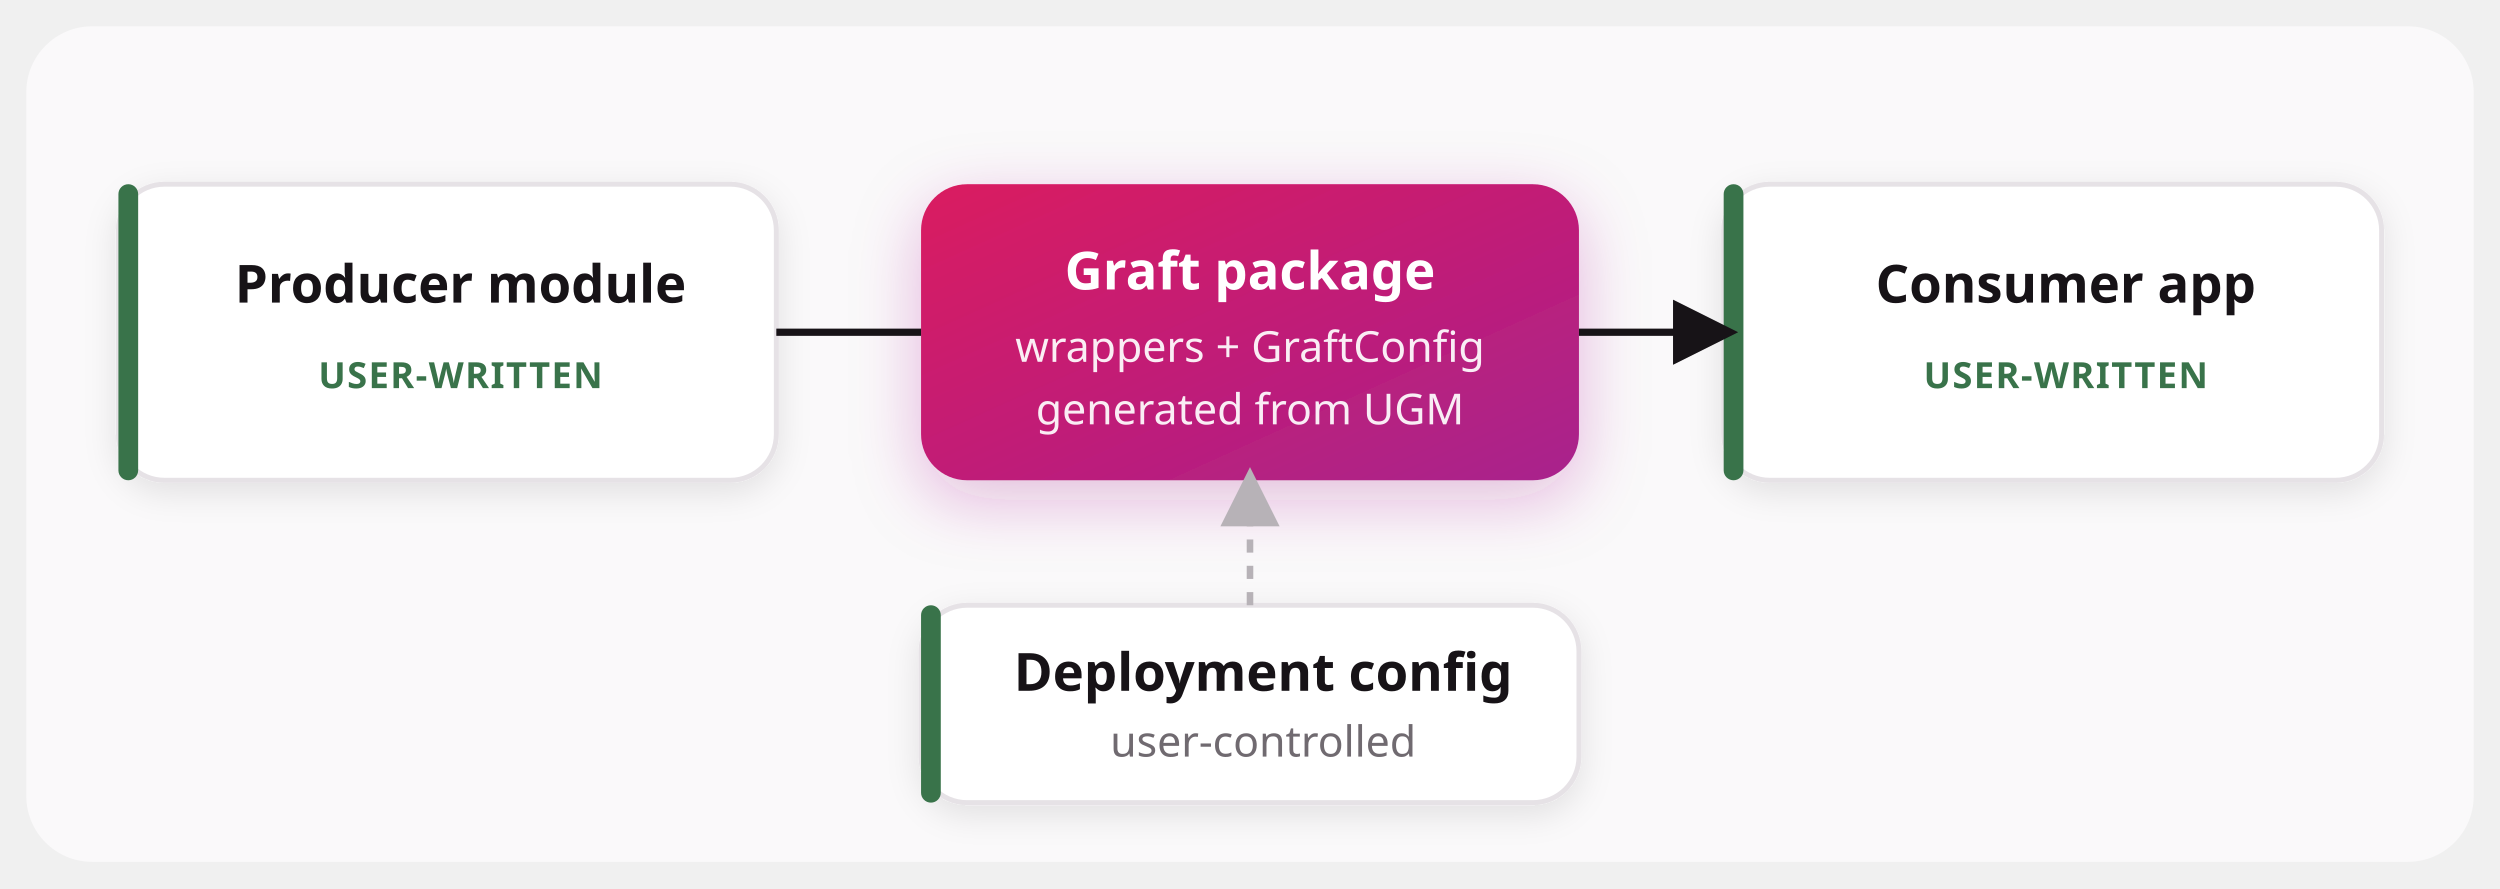
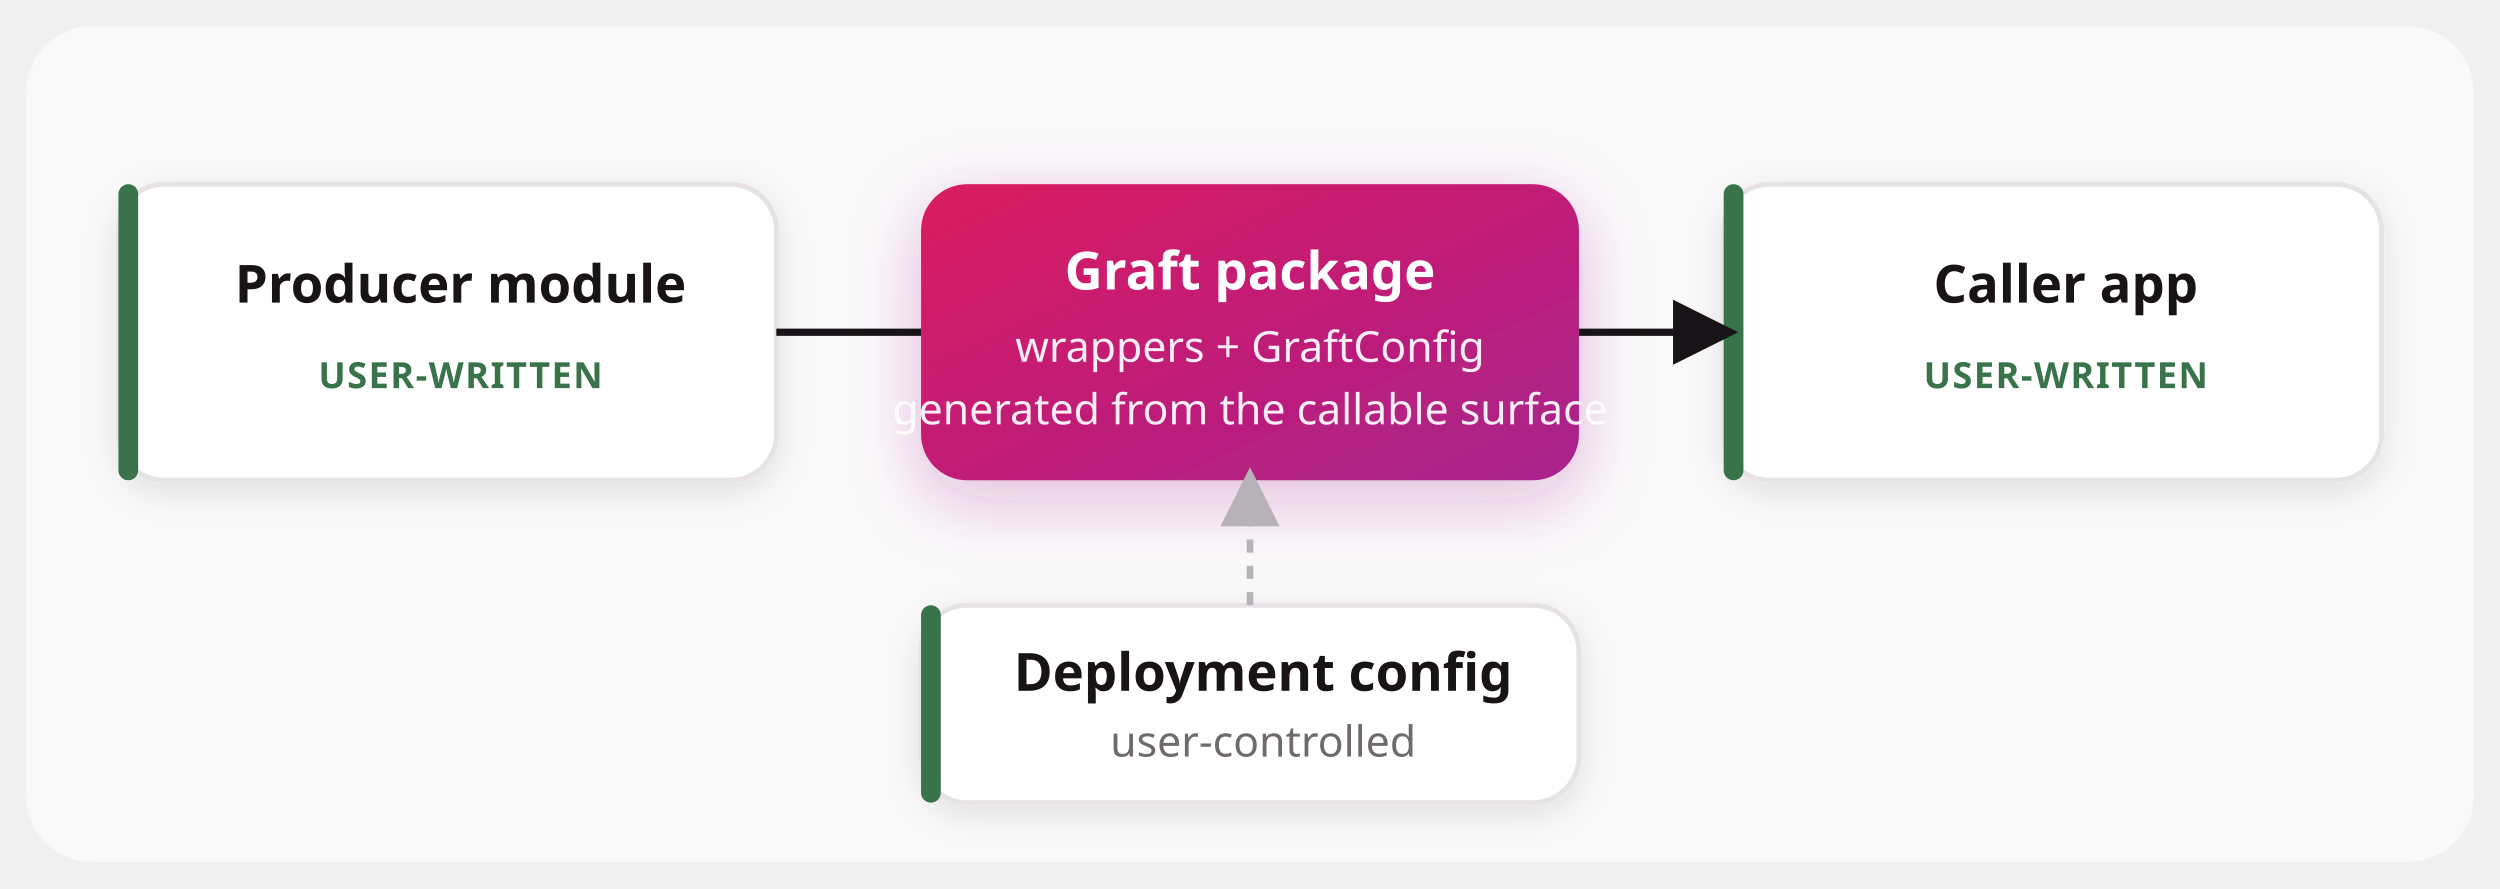
<svg xmlns="http://www.w3.org/2000/svg" viewBox="0 0 760 270" role="img" aria-labelledby="title desc">
  <style>
    text{font:16px system-ui,sans-serif;fill:#171317}
    .h{font-weight:700}
    .small{font-size:13px;fill:#706A70}
    .cap{font-size:11px;font-weight:700;letter-spacing:.04em;fill:#39734A}
    .card{fill:#ffffff;stroke:#E6E2E6;stroke-width:1.5}
    .flow{stroke:#171317;stroke-width:2.2;fill:none}
    .opt{stroke:#B7B2B7;stroke-width:2;fill:none;stroke-dasharray:4 4}
    .gh{fill:#ffffff;font-weight:700}
    .gsub{fill:#ffffff;opacity:.92;font-size:13px}
  </style>
  <defs>
    <linearGradient id="brand" x1="0" y1="0" x2="1" y2="1">
      <stop offset="0" stop-color="#DA1A60" />
      <stop offset="1" stop-color="#A8228D" />
    </linearGradient>
    <marker id="a" markerWidth="9" markerHeight="9" refX="7" refY="4.5" orient="auto">
      <path d="M0 0l9 4.5-9 4.5z" fill="#171317" />
    </marker>
    <marker id="o" markerWidth="9" markerHeight="9" refX="7" refY="4.5" orient="auto">
      <path d="M0 0l9 4.5-9 4.5z" fill="#B7B2B7" />
    </marker>
    <filter id="s" x="-20%" y="-20%" width="140%" height="160%">
      <feDropShadow dx="0" dy="3" stdDeviation="5" flood-color="#171317" flood-opacity="0.10" />
    </filter>
    <filter id="g" x="-40%" y="-40%" width="180%" height="180%">
      <feDropShadow dx="0" dy="6" stdDeviation="10" flood-color="#A8228D" flood-opacity="0.28" />
    </filter>
  </defs>
  <rect x="8" y="8" width="744" height="254" rx="20" fill="#FAF9FA" />
  <g filter="url(#s)">
    <rect class="card" x="36" y="56" width="200" height="90" rx="14" />
  </g>
  <rect x="36" y="56" width="6" height="90" rx="3" fill="#39734A" />
  <text class="h" x="140" y="92" text-anchor="middle">Producer module</text>
  <text class="cap" x="140" y="118" text-anchor="middle">USER-WRITTEN</text>
  <g filter="url(#g)">
    <rect x="280" y="56" width="200" height="90" rx="14" fill="url(#brand)" />
  </g>
  <text class="gh" x="380" y="88" text-anchor="middle">Graft package</text>
  <text class="gsub" x="380" y="110" text-anchor="middle">wrappers + GraftConfig</text>
-   <text class="gsub" x="380" y="129" text-anchor="middle">generated from UGM</text>
+   <text class="gsub" x="380" y="129" text-anchor="middle">generated from the callable surface</text>
  <g filter="url(#s)">
    <rect class="card" x="524" y="56" width="200" height="90" rx="14" />
  </g>
  <rect x="524" y="56" width="6" height="90" rx="3" fill="#39734A" />
-   <text class="h" x="628" y="92" text-anchor="middle">Consumer app</text>
+   <text class="h" x="628" y="92" text-anchor="middle">Caller app</text>
  <text class="cap" x="628" y="118" text-anchor="middle">USER-WRITTEN</text>
  <path class="flow" marker-end="url(#a)" d="M236 101h44M480 101h44" />
  <g filter="url(#s)">
    <rect class="card" x="280" y="184" width="200" height="60" rx="14" />
  </g>
  <rect x="280" y="184" width="6" height="60" rx="3" fill="#39734A" />
  <text class="h" x="384" y="210" text-anchor="middle">Deployment config</text>
  <text class="small" x="384" y="230" text-anchor="middle">user-controlled</text>
  <path class="opt" marker-end="url(#o)" d="M380 184v-38" />
</svg>
